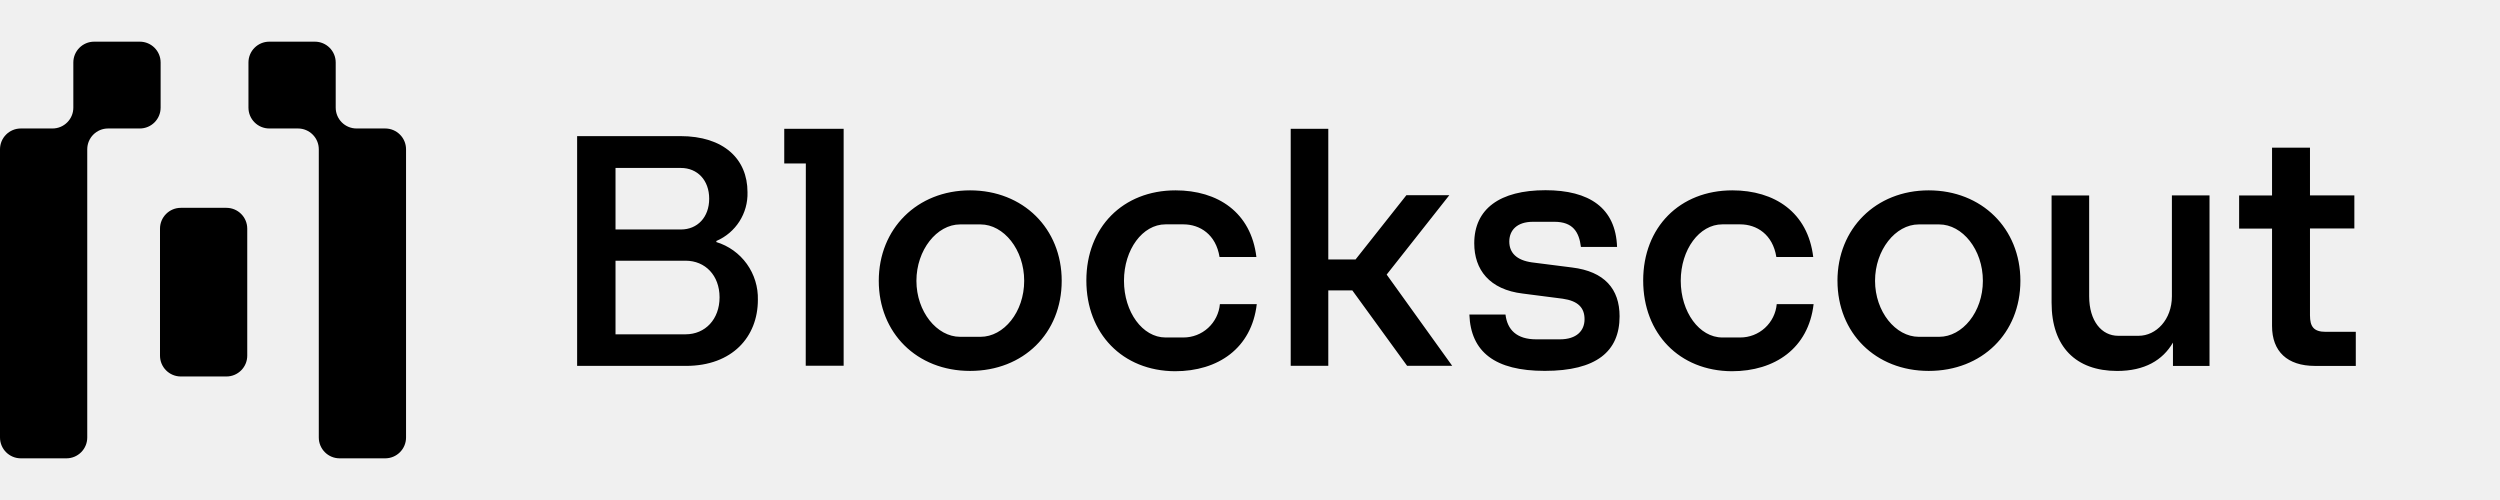
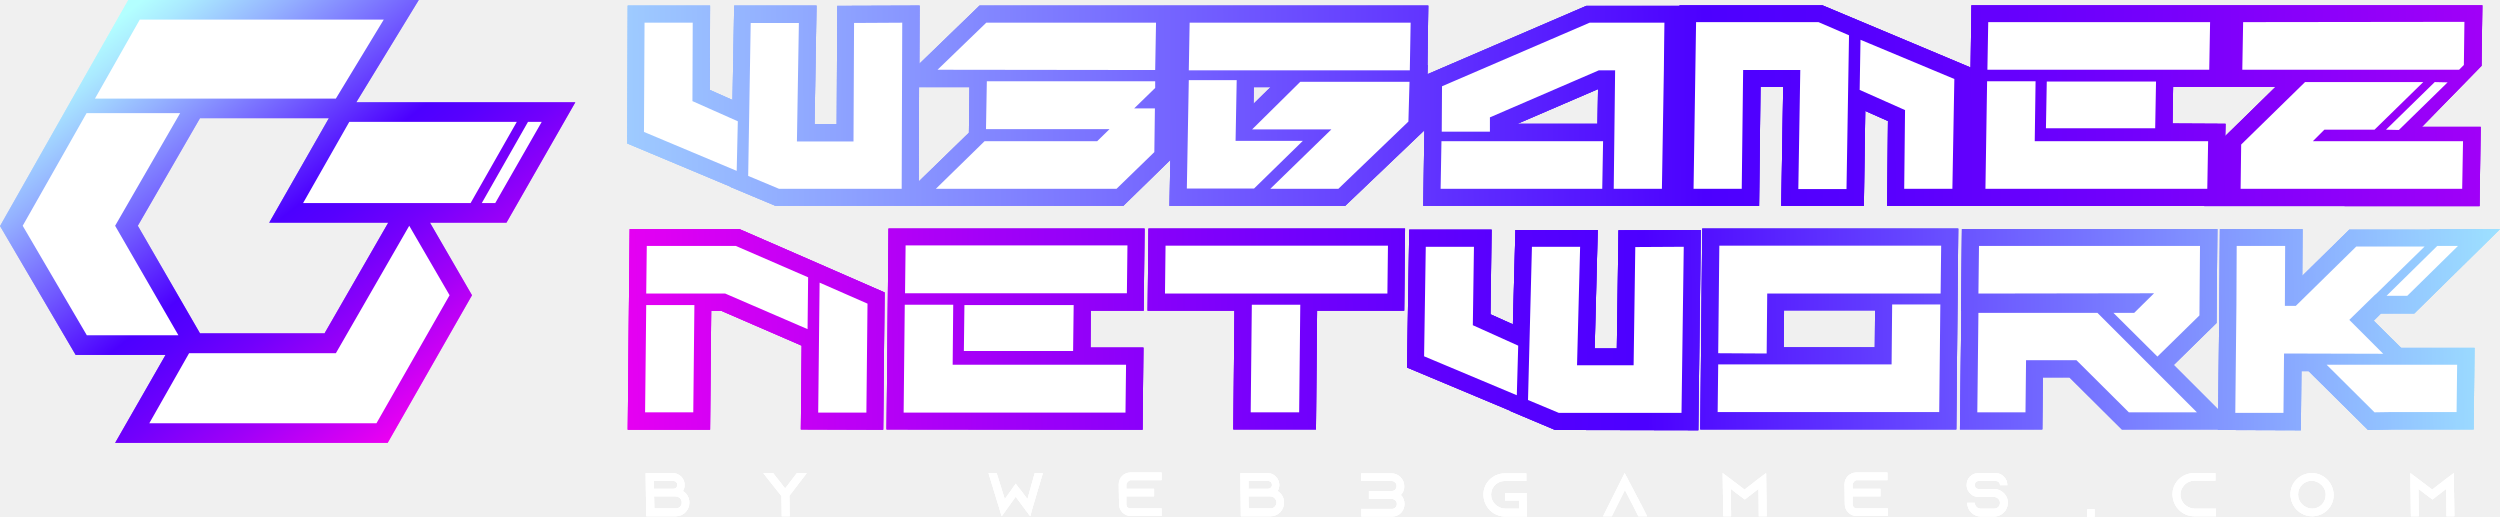
- <svg xmlns="http://www.w3.org/2000/svg" fill="none" viewBox="0 0 120 24">
-   <g fill="currentColor">
-     <path fill-rule="evenodd" d="M7.71 3a1 1 0 0 0-1-1H4.52a1 1 0 0 0-1 1v2.167a1 1 0 0 1-1 1H1a1 1 0 0 0-1 1V21a1 1 0 0 0 1 1h2.188a1 1 0 0 0 1-1V7.167a1 1 0 0 1 1-1H6.71a1 1 0 0 0 1-1zm8.404 0a1 1 0 0 0-1-1h-2.188a1 1 0 0 0-1 1v2.167a1 1 0 0 0 1 1h1.376a1 1 0 0 1 1 1V21a1 1 0 0 0 1 1h2.188a1 1 0 0 0 1-1V7.167a1 1 0 0 0-1-1h-1.376a1 1 0 0 1-1-1zm-4.246 7.976a1 1 0 0 0-1-1H8.68a1 1 0 0 0-1 1v6.095a1 1 0 0 0 1 1h2.188a1 1 0 0 0 1-1z" clip-rule="evenodd" />
-     <path d="M27.702 6.533h4.948c2.095 0 3.23 1.103 3.23 2.69a2.466 2.466 0 0 1-1.495 2.344v.052a2.81 2.81 0 0 1 1.463 1.049 2.83 2.83 0 0 1 .53 1.725c0 1.774-1.228 3.17-3.453 3.17h-5.223zm4.982 4.482c.79 0 1.357-.585 1.357-1.477 0-.89-.567-1.476-1.357-1.476h-3.139v2.953zm.223 5.032c.945 0 1.632-.724 1.632-1.775s-.687-1.758-1.632-1.758h-3.362v3.533zm5.773-8.202h-1.036V6.181h2.851v11.375h-1.82zm3.501 5.635c0-2.5 1.84-4.343 4.383-4.343s4.398 1.827 4.398 4.342c0 2.516-1.838 4.325-4.398 4.325s-4.383-1.826-4.383-4.325zm3.902 2.687h.982c1.117 0 2.096-1.189 2.096-2.688s-.982-2.707-2.096-2.707h-.982c-1.116 0-2.095 1.23-2.095 2.707s.979 2.688 2.095 2.688zm6.062-2.705c0-2.55 1.755-4.325 4.28-4.325 2.027 0 3.625 1.051 3.882 3.2h-1.769c-.172-1.085-.945-1.568-1.735-1.568h-.859c-1.1 0-1.993 1.206-1.993 2.708s.893 2.722 1.993 2.722h.859a1.75 1.75 0 0 0 1.187-.459 1.76 1.76 0 0 0 .565-1.143h1.77c-.246 2.12-1.856 3.222-3.927 3.222-2.518-.015-4.253-1.807-4.253-4.357zm9.809-7.281h1.804v6.274h1.308l2.44-3.084h2.06L66.56 13.18l3.144 4.377H67.54l-2.629-3.619h-1.153v3.619h-1.804zm8.575 8.918h1.735c.086.724.532 1.189 1.472 1.189h1.136c.808 0 1.186-.414 1.186-.965s-.31-.879-1.048-.985l-1.91-.246c-1.614-.19-2.336-1.154-2.336-2.412 0-1.654 1.227-2.55 3.419-2.55 2.098 0 3.37.844 3.436 2.722h-1.735c-.086-.706-.378-1.206-1.272-1.206H73.58c-.773 0-1.134.414-1.134.948s.344.896 1.083 1l1.926.245c1.563.19 2.285 1.034 2.285 2.344 0 1.688-1.117 2.619-3.59 2.619-2.393.002-3.554-.911-3.62-2.703zm8.344-1.637c0-2.55 1.752-4.325 4.28-4.325 2.027 0 3.624 1.051 3.882 3.2h-1.77c-.171-1.085-.944-1.568-1.735-1.568h-.858c-1.102 0-1.996 1.206-1.996 2.708s.894 2.722 1.996 2.722h.858a1.75 1.75 0 0 0 1.188-.459 1.76 1.76 0 0 0 .565-1.143h1.77c-.246 2.12-1.856 3.222-3.927 3.222-2.516-.015-4.253-1.807-4.253-4.357zm9.325.018c0-2.5 1.838-4.343 4.38-4.343 2.543 0 4.401 1.827 4.401 4.342 0 2.516-1.838 4.325-4.4 4.325s-4.38-1.826-4.38-4.325zm3.9 2.687h.982c1.116 0 2.098-1.189 2.098-2.688s-.982-2.707-2.098-2.707h-.982c-1.117 0-2.096 1.23-2.096 2.707s.984 2.688 2.1 2.688zm6.378-1.637V9.381h1.804v4.842c0 1.189.601 1.895 1.391 1.895h.982c.842 0 1.598-.775 1.598-1.895V9.38h1.806v8.184h-1.755v-1.12c-.491.845-1.357 1.362-2.68 1.362-1.978-.003-3.146-1.157-3.146-3.277zm10.582 1.12v-4.677h-1.58V9.381h1.58V7.087h1.821V9.38h2.13v1.585h-2.13v4.17c0 .534.172.793.756.793h1.443v1.636h-1.963c-1.321-.002-2.057-.691-2.057-1.915z" />
+ <svg xmlns="http://www.w3.org/2000/svg" version="1.1" id="图层_1" x="0" y="0" viewBox="0 0 892.5 184.5" style="enable-background:new 0 0 892.5 184.5" xml:space="preserve">
+   <style>
+     .st0{fill:#fff}
+   </style>
+   <path class="st0" d="M246.1 179.4c0 2.7-2.1 4.9-4.8 4.9h-10.6l-.2-15.4h9.7c2.3 0 4.2 1.9 4.2 4.2 0 .8-.2 1.6-.6 2.2 1.5.9 2.3 2.5 2.3 4.1zm-12.7-4.9h7c.8 0 1.4-.6 1.4-1.4 0-.8-.6-1.4-1.4-1.4h-7v2.8zm10 4.9c0-1.2-1-2.2-2.2-2.2h-7.7l.1 4.3h7.7c1.1.1 2.1-.9 2.1-2.1zm44.6-10.5-5.9 7.7-.3.4.1 7.3h-2.8l-.1-7.2-.4-.5-6.1-7.7h3.5l4.3 5.5 4.2-5.5h3.5zm-15.2 15.4zm15.4 0zm80.5-3.3-.9 3.3-2.1-2.8-3.1-4.2-3 4.2-2 2.8-1-3.3-3.7-12.1h2.9l2.9 9.3 2.3-3.2.4-.6 1.2-1.7 1.3 1.7.5.6 2.4 3.2 2.6-9.3h2.9l-3.6 12.1zm33.4-7.9v1.4h9.9v2.7h-9.9v2.9c0 .8.6 1.4 1.4 1.4h11.2v2.7h-11c-2.3 0-4.2-1.9-4.2-4.2l-.1-7.1c0-2.3 1.8-4.1 4-4.2H414.7v2.7h-11.2c-.7.3-1.4.9-1.4 1.7zm56.3 6.3c0 2.7-2.1 4.9-4.8 4.9H443l-.2-15.4h9.7c2.3 0 4.2 1.9 4.2 4.2 0 .8-.2 1.6-.6 2.2 1.5.9 2.3 2.5 2.3 4.1zm-12.7-4.9h7c.8 0 1.4-.6 1.4-1.4 0-.8-.6-1.4-1.4-1.4h-7v2.8zm10 4.9c0-1.2-1-2.2-2.2-2.2h-7.8l.1 4.3h7.7c1.2.1 2.2-.9 2.2-2.1zm44.4-2.7c.8.8 1.3 2 1.3 3.2 0 2.5-1.9 4.5-4.4 4.5h-11v-2.7h10.9c1 0 1.8-.8 1.8-1.8s-.8-1.7-1.7-1.8H488.7v-2.8h8.2c1 0 1.7-.8 1.7-1.8s-.8-1.8-1.8-1.8h-10.9V169h10.8c2.5 0 4.6 2 4.6 4.5.1 1.2-.4 2.3-1.2 3.2zm32.2-.1c0 2.7 2.3 4.9 5 5h5v-2.9h-5V176h7.7l.1 8.4h-7.7c-4.3 0-7.7-3.4-7.8-7.7-.1-4.2 3.3-7.6 7.5-7.7h7.8v2.7h-7.7c-2.7 0-4.9 2.2-4.9 4.9zm55.7 7.7h-3.1l-1.4-2.8-3.4-6.6-3.3 6.6-1.4 2.8h-3.1l1.4-2.8 6.3-12.6 6.6 12.6 1.4 2.8zm42.5-15.4.2 15.4h-2.8l-.1-9.8-2.7 2.1-2.2 1.7-2.3-1.7-2.7-2.1.1 9.8h-2.8l-.2-15.4 2.8 2.1 5 3.8 4.9-3.8 2.8-2.1zm30.9 4.2v1.4h9.9v2.7h-9.9v2.9c0 .8.6 1.4 1.4 1.4H674v2.7h-11.2c-2.3 0-4.2-1.9-4.2-4.2l-.1-7.1c0-2.3 1.8-4.1 4-4.2H673.8v2.7h-11.2c-.6.3-1.2.9-1.2 1.7zm52.6.1c0-.9-.7-1.5-1.4-1.5h-6.2c-.8 0-1.4.6-1.4 1.4v.1c0 .8.6 1.4 1.4 1.4h5.5c1.4 0 2.7.6 3.6 1.6l.2.2c.7.9 1.1 1.9 1.1 3.1 0 2.6-2.1 4.8-4.7 4.9H707.2c-2.7 0-4.9-2.2-4.9-4.9h2.7c0 1.2 1 2.1 2.1 2.1h4.8c1.2 0 2.1-.9 2.1-2.1 0-1.2-1-2.1-2.2-2.1h-5.5c-1.1 0-2.1-.4-2.9-1.2-.2-.2-.4-.4-.5-.6-.5-.7-.8-1.5-.8-2.4v-.1c0-2.3 1.8-4.1 4-4.2h6.3c2.3 0 4.2 1.9 4.2 4.2v.1H714zm31.1 11.3v-2.7h2.7v2.7h-2.7zm33.3-7.9c0 2.7 2.3 4.9 5 5h7.7v2.7h-7.7c-4.3 0-7.7-3.4-7.8-7.7-.1-4.2 3.3-7.6 7.5-7.7h7.8v2.7h-7.7c-2.6.1-4.8 2.3-4.8 5zm54.7 0c.1 4.2-3.3 7.6-7.5 7.7h-.1c-4.3 0-7.7-3.4-7.8-7.7-.1-4.2 3.3-7.6 7.5-7.7h.1c4.3 0 7.7 3.5 7.8 7.7zm-2.8 0c0-2.7-2.3-4.9-5-5-2.7 0-4.9 2.2-4.9 4.9v.1c0 2.7 2.3 4.9 5 5 2.8 0 4.9-2.2 4.9-5 0 .1 0 .1 0 0zm45.7-7.7.2 15.4h-2.8l-.1-9.8-2.7 2.1-2.2 1.7-2.3-1.7-2.7-2.1.1 9.8h-2.8l-.2-15.4 2.8 2.1 5 3.8 4.9-3.8 2.8-2.1z" />
+   <linearGradient id="SVGID_1_" gradientUnits="userSpaceOnUse" x1="987.518" y1="-1108.408" x2="199.569" y2="-1123.275" gradientTransform="matrix(1 0 0 -1 0 -999.038)">
+     <stop offset=".068" style="stop-color:#a8ffff" />
+     <stop offset=".508" style="stop-color:#4c00ff" />
+     <stop offset=".567" style="stop-color:#5600fe" />
+     <stop offset=".667" style="stop-color:#7200fc" />
+     <stop offset=".798" style="stop-color:#a000f8" />
+     <stop offset=".952" style="stop-color:#de00f3" />
+     <stop offset="1" style="stop-color:#f300f1" />
+   </linearGradient>
+   <path d="m555.2 153.5-15.9-6.7v-.1l-37-15.5.8-49.2h29.4l-.4 30.2 8 3.6.9-33.7h29.4l-1.1 42.3h7.9l.6-42.2 29.4-.1-.9 71.5-51.1-.1zm236.6 0v-.2h-34.3l-18.7-18.6h-9.5l-.2 18.6h-29.4l.5-42.3h-.1l.3-29.2h91.2l-.3 33.5-15.3 15 15.9 15.9.4-37.1.2-27.3H822l-.1 16.7L838.7 82h28.7l.2-.2h24.9l-30.6 30.1H850l-2.6 2.6 9.8 9.7h26.2l-.3 29.1H854l-8.6.2-21.2-21h-2.6l-.2 21.1-29.6-.1zm-184.8-.2.7-71.7h91.4l-.7 71.7H607zm62.3-29.3.1-13.2h-32.5l-.1 13.2h32.5zm-229 29.3.4-42.4h-31l.3-29.3h91.6l-.3 29.3h-31.1l-.4 42.4h-29.5zm-123.8 0 .7-71.7h91.4l-.3 29.3h-18.9l-.1 13.2h18.9l-.3 29.3-91.4-.1zm-30.6 0 .3-29.9-28.6-12.4h-3.7l-.4 42.4h-29.4l.4-42.4.3-29.2H264l22.5 9.8 29.3 12.8-.5 49-29.4-.1z" style="fill:url(#SVGID_1_)" />
+   <path class="st0" d="m292.1 147.2.5-46.3 17.1 7.5-.4 38.9h-17.2v-.1zm-61.8 0 .4-38.3h17.2l-.4 38.3h-17.2zm28.6-42.4h-28.2l.2-17h31.8L288.5 99l-.2 18.5-29.4-12.7zm63.7 42.4.4-38.4h17.3l-.2 21.4H402l-.2 17.1h-79.2v-.1zm21.5-21.9.2-16.4h39l-.2 16.4h-39zm-21-20.6.2-17.1h79.2l-.2 17.1h-79.2zm123.4 42.5.4-38.4h17.3l-.4 38.4h-17.3zm-30.6-42.4.2-17.1h79.4l-.2 17.1h-79.4zm197.3 42.4.2-17.1h61.9l.2-21.4h17.2l-.4 38.4h-79.1v.1zm.2-21.1.4-38.4H693l-.2 17.1h-61.9l-.2 21.4-17.3-.1zM760 147.2l-18.7-18.6h-18l-.2 18.6h-17.2l.4-35.5h42.5l35.5 35.5H760zm-5.5-35.5h7.4l7.1-7-62.7.1.2-17h78.9l-.2 24.8-15 14.7-15.7-15.6zm93.4-6.5.3-.2 17.4-17h-24.4l-21.6 21.2h-3.9l.1-21.4h-17.3l-.1 21.2-.4 38.4h17.2l.2-21.2 35.4.1-12.1-12.1 9.2-9zm-.2 42 6.2-.1H877l.2-16.9h-46.6l17.1 17zm29.8-59.4-18.1 17.8H852l18.1-17.8h7.4zm-351.7 28.3.4-28H509l-.6 39.1 33.1 13.9.5-17.7-16.2-7.3zm58-27.9-.6 42.2H563l1.1-42.3h-17.2l-1.4 54.7 11 4.6h43.8l.8-59.3-17.3.1z" />
+   <linearGradient id="SVGID_00000137131354585761110770000007760969998541865141_" gradientUnits="userSpaceOnUse" x1="123.742" y1="-1039.077" x2="1077.705" y2="-1034.121" gradientTransform="matrix(1 0 0 -1 0 -999.038)">
+     <stop offset=".001" style="stop-color:#b3ffff" />
+     <stop offset=".508" style="stop-color:#4c00ff" />
+     <stop offset=".567" style="stop-color:#5600fe" />
+     <stop offset=".667" style="stop-color:#7200fc" />
+     <stop offset=".798" style="stop-color:#a000f8" />
+     <stop offset=".952" style="stop-color:#de00f3" />
+     <stop offset="1" style="stop-color:#f300f1" />
+   </linearGradient>
+   <path style="fill:url(#SVGID_00000137131354585761110770000007760969998541865141_)" d="m673.7 73.5.3-30.3-8.1-3.6-.5 33.9h-29.5l.7-42.5h-8.1l-.5 42.5H508.1l.4-27-28.3 27h-62.7l.3-16.4L401 73.5H276.9l-16-6.7v-.1l-37-15.5.2-49.2h29.4l-.1 30.1 8.1 3.6.6-33.7h29.4l-.7 42.3h7.9l.2-42.2 29.4-.1-.1 20.8L349.7 2h160.2l-.3 21.2h.1l-.1 3.3 56.7-24.4h33.3v-.2h51l52.9 22.2.3-22.2h182.4l-.3 21.6-21.3 21.8h21l-.4 28.3-211.5-.1zM328 64.8l17.9-17.4.2-16.3h-18l-.1 33.7zm466.5-20.6-.1 4.4 18-17.6H775.8l-.2 13.1 18.9.1zm-224.2 0 .2-12.4-28.8 12.4h28.6zm-122.8-7.1 6.1-6h-6l-.1 6z" />
+   <path class="st0" d="m247.2 36.1.1-28h-17.2l-.2 39L263 61l.4-17.7-16.2-7.2zm57.7-27.9-.2 42.3h-20.2l.7-42.3H268l-.9 54.6 11 4.6h43.8l.2-59.3-17.2.1zM352 46.1h44.1l-4.4 4.3h-40.2l-17.4 17h64.5l13.5-13.1.2-15.6h-7.4l7.5-7.3V29h-60.1l-.3 17.1zm.1-38-17.4 16.8 77.7.1.3-16.9h-60.6zm345.6 20.1-33.5-14-.3 17.9 16.2 7.2-.3 28.1H697l.7-39.2zM649.2 7.9h-43.7l-.9 59.5h17.2l.5-42.4h20.4l-.7 42.5h17.2l.9-54.9-10.9-4.7zm59.6 59.5.6-38.4h17.3l-.3 21.4h61.9l-.3 17h-79.2zm21.6-21.6.3-16.7h39l-.3 16.7h-39zm-20.9-20.9.3-17H789l-.3 17h-79.2zm120.3 21.4h17.9l17.4-17h-42.2l-22.8 22.3-.2 15.8H879l.3-17h-53.6l4.1-4.1zm-29-38.4-.3 17h77.4l1.7-1.7.2-15.4-79 .1zm51 38.4 4.6.1 17.4-17-4.6-.1-17.4 17zM447 46.2h28.3l-21.8 21.2h24.3l25-24 .4-14.2h-39l-17.2 17zM424.7 8.1l-.3 17h78.9l.3-17h-78.9zm16.8 20.5h-17.1l-.7 38.7h24l17.4-17h-24l.4-21.7zm73.1 21.8-.3 17H572l.3-17h-57.7zm79.6-42.3h-26.7l-52.7 22.7-.1 16.2h17.2v-5.1l38.9-16.8h5.8l-.5 42.3h17.2l.7-42.3.1-9.5v-.2l.1-7.3zM246.1 179.4c0 2.7-2.1 4.9-4.8 4.9h-10.6l-.2-15.4h9.7c2.3 0 4.2 1.9 4.2 4.2 0 .8-.2 1.6-.6 2.2 1.5.9 2.3 2.5 2.3 4.1zm-12.7-4.9h7c.8 0 1.4-.6 1.4-1.4 0-.8-.6-1.4-1.4-1.4h-7v2.8zm10 4.9c0-1.2-1-2.2-2.2-2.2h-7.7l.1 4.3h7.7c1.1.1 2.1-.9 2.1-2.1zm44.6-10.5-5.9 7.7-.3.4.1 7.3h-2.8l-.1-7.2-.4-.5-6.1-7.7h3.5l4.3 5.5 4.2-5.5h3.5zm-15.2 15.4zm15.4 0zm80.5-3.3-.9 3.3-2.1-2.8-3.1-4.2-3 4.2-2 2.8-1-3.3-3.7-12.1h2.9l2.9 9.3 2.3-3.2.4-.6 1.2-1.7 1.3 1.7.5.6 2.4 3.2 2.6-9.3h2.9l-3.6 12.1zm33.4-7.9v1.4h9.9v2.7h-9.9v2.9c0 .8.6 1.4 1.4 1.4h11.2v2.7h-11c-2.3 0-4.2-1.9-4.2-4.2l-.1-7.1c0-2.3 1.8-4.1 4-4.2H414.7v2.7h-11.2c-.7.3-1.4.9-1.4 1.7zm56.3 6.3c0 2.7-2.1 4.9-4.8 4.9H443l-.2-15.4h9.7c2.3 0 4.2 1.9 4.2 4.2 0 .8-.2 1.6-.6 2.2 1.5.9 2.3 2.5 2.3 4.1zm-12.7-4.9h7c.8 0 1.4-.6 1.4-1.4 0-.8-.6-1.4-1.4-1.4h-7v2.8zm10 4.9c0-1.2-1-2.2-2.2-2.2h-7.8l.1 4.3h7.7c1.2.1 2.2-.9 2.2-2.1zm44.4-2.7c.8.8 1.3 2 1.3 3.2 0 2.5-1.9 4.5-4.4 4.5h-11v-2.7h10.9c1 0 1.8-.8 1.8-1.8s-.8-1.7-1.7-1.8H488.7v-2.8h8.2c1 0 1.7-.8 1.7-1.8s-.8-1.8-1.8-1.8h-10.9V169h10.8c2.5 0 4.6 2 4.6 4.5.1 1.2-.4 2.3-1.2 3.2zm32.2-.1c0 2.7 2.3 4.9 5 5h5v-2.9h-5V176h7.7l.1 8.4h-7.7c-4.3 0-7.7-3.4-7.8-7.7-.1-4.2 3.3-7.6 7.5-7.7h7.8v2.7h-7.7c-2.7 0-4.9 2.2-4.9 4.9zm55.7 7.7h-3.1l-1.4-2.8-3.4-6.6-3.3 6.6-1.4 2.8h-3.1l1.4-2.8 6.3-12.6 6.6 12.6 1.4 2.8zm42.5-15.4.2 15.4h-2.8l-.1-9.8-2.7 2.1-2.2 1.7-2.3-1.7-2.7-2.1.1 9.8h-2.8l-.2-15.4 2.8 2.1 5 3.8 4.9-3.8 2.8-2.1zm30.9 4.2v1.4h9.9v2.7h-9.9v2.9c0 .8.6 1.4 1.4 1.4H674v2.7h-11.2c-2.3 0-4.2-1.9-4.2-4.2l-.1-7.1c0-2.3 1.8-4.1 4-4.2H673.8v2.7h-11.2c-.6.3-1.2.9-1.2 1.7zm52.6.1c0-.9-.7-1.5-1.4-1.5h-6.2c-.8 0-1.4.6-1.4 1.4v.1c0 .8.6 1.4 1.4 1.4h5.5c1.4 0 2.7.6 3.6 1.6l.2.2c.7.9 1.1 1.9 1.1 3.1 0 2.6-2.1 4.8-4.7 4.9H707.2c-2.7 0-4.9-2.2-4.9-4.9h2.7c0 1.2 1 2.1 2.1 2.1h4.8c1.2 0 2.1-.9 2.1-2.1 0-1.2-1-2.1-2.2-2.1h-5.5c-1.1 0-2.1-.4-2.9-1.2-.2-.2-.4-.4-.5-.6-.5-.7-.8-1.5-.8-2.4v-.1c0-2.3 1.8-4.1 4-4.2h6.3c2.3 0 4.2 1.9 4.2 4.2v.1H714zm31.1 11.3v-2.7h2.7v2.7h-2.7zm33.3-7.9c0 2.7 2.3 4.9 5 5h7.7v2.7h-7.7c-4.3 0-7.7-3.4-7.8-7.7-.1-4.2 3.3-7.6 7.5-7.7h7.8v2.7h-7.7c-2.6.1-4.8 2.3-4.8 5zm54.7 0c.1 4.2-3.3 7.6-7.5 7.7h-.1c-4.3 0-7.7-3.4-7.8-7.7-.1-4.2 3.3-7.6 7.5-7.7h.1c4.3 0 7.7 3.5 7.8 7.7zm-2.8 0c0-2.7-2.3-4.9-5-5-2.7 0-4.9 2.2-4.9 4.9v.1c0 2.7 2.3 4.9 5 5 2.8 0 4.9-2.2 4.9-5 0 .1 0 .1 0 0zm45.7-7.7.2 15.4h-2.8l-.1-9.8-2.7 2.1-2.2 1.7-2.3-1.7-2.7-2.1.1 9.8h-2.8l-.2-15.4 2.8 2.1 5 3.8 4.9-3.8 2.8-2.1z" />
+   <linearGradient id="SVGID_00000092416874705652472040000009471014004750989185_" gradientUnits="userSpaceOnUse" x1="987.518" y1="-1108.408" x2="199.569" y2="-1123.275" gradientTransform="matrix(1 0 0 -1 0 -999.038)">
+     <stop offset=".068" style="stop-color:#a8ffff" />
+     <stop offset=".508" style="stop-color:#4c00ff" />
+     <stop offset=".567" style="stop-color:#5600fe" />
+     <stop offset=".667" style="stop-color:#7200fc" />
+     <stop offset=".798" style="stop-color:#a000f8" />
+     <stop offset=".952" style="stop-color:#de00f3" />
+     <stop offset="1" style="stop-color:#f300f1" />
+   </linearGradient>
+   <path style="fill:url(#SVGID_00000092416874705652472040000009471014004750989185_)" d="m555.2 153.5-15.9-6.7v-.1l-37-15.5.8-49.2h29.4l-.4 30.2 8 3.6.9-33.7h29.4l-1.1 42.3h7.9l.6-42.2 29.4-.1-.9 71.5-51.1-.1zm236.6 0v-.2h-34.3l-18.7-18.6h-9.5l-.2 18.6h-29.4l.5-42.3h-.1l.3-29.2h91.2l-.3 33.5-15.3 15 15.9 15.9.4-37.1.2-27.3H822l-.1 16.7L838.7 82h28.7l.2-.2h24.9l-30.6 30.1H850l-2.6 2.6 9.8 9.7h26.2l-.3 29.1H854l-8.6.2-21.2-21h-2.6l-.2 21.1-29.6-.1zm-184.8-.2.7-71.7h91.4l-.7 71.7H607zm62.3-29.3.1-13.2h-32.5l-.1 13.2h32.5zm-229 29.3.4-42.4h-31l.3-29.3h91.6l-.3 29.3h-31.1l-.4 42.4h-29.5zm-123.8 0 .7-71.7h91.4l-.3 29.3h-18.9l-.1 13.2h18.9l-.3 29.3-91.4-.1zm-30.6 0 .3-29.9-28.6-12.4h-3.7l-.4 42.4h-29.4l.4-42.4.3-29.2H264l22.5 9.8 29.3 12.8-.5 49-29.4-.1z" />
+   <path class="st0" d="m292.1 147.2.5-46.3 17.1 7.5-.4 38.9h-17.2v-.1zm-61.8 0 .4-38.3h17.2l-.4 38.3h-17.2zm28.6-42.4h-28.2l.2-17h31.8L288.5 99l-.2 18.5-29.4-12.7zm63.7 42.4.4-38.4h17.3l-.2 21.4H402l-.2 17.1h-79.2v-.1zm21.5-21.9.2-16.4h39l-.2 16.4h-39zm-21-20.6.2-17.1h79.2l-.2 17.1h-79.2zm123.4 42.5.4-38.4h17.3l-.4 38.4h-17.3zm-30.6-42.4.2-17.1h79.4l-.2 17.1h-79.4zm197.3 42.4.2-17.1h61.9l.2-21.4h17.2l-.4 38.4h-79.1v.1zm.2-21.1.4-38.4H693l-.2 17.1h-61.9l-.2 21.4-17.3-.1zM760 147.2l-18.7-18.6h-18l-.2 18.6h-17.2l.4-35.5h42.5l35.5 35.5H760zm-5.5-35.5h7.4l7.1-7-62.7.1.2-17h78.9l-.2 24.8-15 14.7-15.7-15.6zm93.4-6.5.3-.2 17.4-17h-24.4l-21.6 21.2h-3.9l.1-21.4h-17.3l-.1 21.2-.4 38.4h17.2l.2-21.2 35.4.1-12.1-12.1 9.2-9zm-.2 42 6.2-.1H877l.2-16.9h-46.6l17.1 17zm29.8-59.4-18.1 17.8H852l18.1-17.8h7.4zm-351.7 28.3.4-28H509l-.6 39.1 33.1 13.9.5-17.7-16.2-7.3zm58-27.9-.6 42.2H563l1.1-42.3h-17.2l-1.4 54.7 11 4.6h43.8l.8-59.3-17.3.1z" />
+   <linearGradient id="SVGID_00000034808859969456134860000015780109223286968483_" gradientUnits="userSpaceOnUse" x1="123.742" y1="-1039.077" x2="1077.705" y2="-1034.121" gradientTransform="matrix(1 0 0 -1 0 -999.038)">
+     <stop offset=".001" style="stop-color:#b3ffff" />
+     <stop offset=".508" style="stop-color:#4c00ff" />
+     <stop offset=".567" style="stop-color:#5600fe" />
+     <stop offset=".667" style="stop-color:#7200fc" />
+     <stop offset=".798" style="stop-color:#a000f8" />
+     <stop offset=".952" style="stop-color:#de00f3" />
+     <stop offset="1" style="stop-color:#f300f1" />
+   </linearGradient>
+   <path style="fill:url(#SVGID_00000034808859969456134860000015780109223286968483_)" d="m673.7 73.5.3-30.3-8.1-3.6-.5 33.9h-29.5l.7-42.5h-8.1l-.5 42.5H508.1l.4-27-28.3 27h-62.7l.3-16.4L401 73.5H276.9l-16-6.7v-.1l-37-15.5.2-49.2h29.4l-.1 30.1 8.1 3.6.6-33.7h29.4l-.7 42.3h7.9l.2-42.2 29.4-.1-.1 20.8L349.7 2h160.2l-.3 21.2h.1l-.1 3.3 56.7-24.4h33.3v-.2h51l52.9 22.2.3-22.2h182.4l-.3 21.6-21.3 21.8h21l-.4 28.3-211.5-.1zM328 64.8l17.9-17.4.2-16.3h-18l-.1 33.7zm466.5-20.6-.1 4.4 18-17.6H775.8l-.2 13.1 18.9.1zm-224.2 0 .2-12.4-28.8 12.4h28.6zm-122.8-7.1 6.1-6h-6l-.1 6z" />
+   <path class="st0" d="m247.2 36.1.1-28h-17.2l-.2 39L263 61l.4-17.7-16.2-7.2zm57.7-27.9-.2 42.3h-20.2l.7-42.3H268l-.9 54.6 11 4.6h43.8l.2-59.3-17.2.1zM352 46.1h44.1l-4.4 4.3h-40.2l-17.4 17h64.5l13.5-13.1.2-15.6h-7.4l7.5-7.3V29h-60.1l-.3 17.1zm.1-38-17.4 16.8 77.7.1.3-16.9h-60.6zm345.6 20.1-33.5-14-.3 17.9 16.2 7.2-.3 28.1H697l.7-39.2zM649.2 7.9h-43.7l-.9 59.5h17.2l.5-42.4h20.4l-.7 42.5h17.2l.9-54.9-10.9-4.7zm59.6 59.5.6-38.4h17.3l-.3 21.4h61.9l-.3 17h-79.2zm21.6-21.6.3-16.7h39l-.3 16.7h-39zm-20.9-20.9.3-17H789l-.3 17h-79.2zm120.3 21.4h17.9l17.4-17h-42.2l-22.8 22.3-.2 15.8H879l.3-17h-53.6l4.1-4.1zm-29-38.4-.3 17h77.4l1.7-1.7.2-15.4-79 .1zm51 38.4 4.6.1 17.4-17-4.6-.1-17.4 17zM447 46.2h28.3l-21.8 21.2h24.3l25-24 .4-14.2h-39l-17.2 17zM424.7 8.1l-.3 17h78.9l.3-17h-78.9zm16.8 20.5h-17.1l-.7 38.7h24l17.4-17h-24l.4-21.7zm73.1 21.8-.3 17H572l.3-17h-57.7zm79.6-42.3h-26.7l-52.7 22.7-.1 16.2h17.2v-5.1l38.9-16.8h5.8l-.5 42.3h17.2l.7-42.3.1-9.5v-.2l.1-7.3z" />
+   <linearGradient id="SVGID_00000129913546231556497270000010528908057495260586_" gradientUnits="userSpaceOnUse" x1="48.135" y1="-304.833" x2="160.283" y2="-447.069" gradientTransform="matrix(1 0 0 -1 0 -302.8)">
+     <stop offset=".001" style="stop-color:#b3ffff" />
+     <stop offset=".059" style="stop-color:#aae9ff" />
+     <stop offset=".179" style="stop-color:#94b1ff" />
+     <stop offset=".349" style="stop-color:#7059ff" />
+     <stop offset=".508" style="stop-color:#4c00ff" />
+     <stop offset=".567" style="stop-color:#5600fe" />
+     <stop offset=".667" style="stop-color:#7200fc" />
+     <stop offset=".798" style="stop-color:#a000f8" />
+     <stop offset=".952" style="stop-color:#de00f3" />
+     <stop offset="1" style="stop-color:#f300f1" />
+   </linearGradient>
+   <path style="fill:url(#SVGID_00000129913546231556497270000010528908057495260586_)" d="M59.1 126.7H27l-27-46 26.8-47.3L45.8 0h103.7l-22.3 36.5h78.2l-24.6 43h-27.3l15 25.9-30.1 52.7H41.1l18-31.4zm56.7-7.6 22.8-39.6H96.1l21.3-37.3h-46L49.2 80.6 71.4 119h44.4v.1z" />
+   <path class="st0" d="m146.1 80.6-26.2 45.5H67.5l-14.2 25h81.1l26.1-45.7zM188.5 43.5h4.9l-16.6 29H172zM184.5 43.5h-59.8l-16.5 29H168zM49.9 7l-16 28.2h86L137 7zM64.3 40.4H30.9L8.1 80.6 31 119.7h32.7L41.1 80.6z" />
+   <g style="opacity:.6">
+     <path class="st0" d="M246.1 179.4c0 2.7-2.1 4.9-4.8 4.9h-10.6l-.2-15.4h9.7c2.3 0 4.2 1.9 4.2 4.2 0 .8-.2 1.6-.6 2.2 1.5.9 2.3 2.5 2.3 4.1zm-12.7-4.9h7c.8 0 1.4-.6 1.4-1.4 0-.8-.6-1.4-1.4-1.4h-7v2.8zm10 4.9c0-1.2-1-2.2-2.2-2.2h-7.7l.1 4.3h7.7c1.1.1 2.1-.9 2.1-2.1zm44.6-10.5-5.9 7.7-.3.4.1 7.3h-2.8l-.1-7.2-.4-.5-6.1-7.7h3.5l4.3 5.5 4.2-5.5h3.5zm-15.2 15.4zm15.4 0zm80.5-3.3-.9 3.3-2.1-2.8-3.1-4.2-3 4.2-2 2.8-1-3.3-3.7-12.1h2.9l2.9 9.3 2.3-3.2.4-.6 1.2-1.7 1.3 1.7.5.6 2.4 3.2 2.6-9.3h2.9l-3.6 12.1zm33.4-7.9v1.4h9.9v2.7h-9.9v2.9c0 .8.6 1.4 1.4 1.4h11.2v2.7h-11c-2.3 0-4.2-1.9-4.2-4.2l-.1-7.1c0-2.3 1.8-4.1 4-4.2H414.7v2.7h-11.2c-.7.3-1.4.9-1.4 1.7zm56.3 6.3c0 2.7-2.1 4.9-4.8 4.9H443l-.2-15.4h9.7c2.3 0 4.2 1.9 4.2 4.2 0 .8-.2 1.6-.6 2.2 1.5.9 2.3 2.5 2.3 4.1zm-12.7-4.9h7c.8 0 1.4-.6 1.4-1.4 0-.8-.6-1.4-1.4-1.4h-7v2.8zm10 4.9c0-1.2-1-2.2-2.2-2.2h-7.8l.1 4.3h7.7c1.2.1 2.2-.9 2.2-2.1zm44.4-2.7c.8.8 1.3 2 1.3 3.2 0 2.5-1.9 4.5-4.4 4.5h-11v-2.7h10.9c1 0 1.8-.8 1.8-1.8s-.8-1.7-1.7-1.8H488.7v-2.8h8.2c1 0 1.7-.8 1.7-1.8s-.8-1.8-1.8-1.8h-10.9V169h10.8c2.5 0 4.6 2 4.6 4.5.1 1.2-.4 2.3-1.2 3.2zm32.2-.1c0 2.7 2.3 4.9 5 5h5v-2.9h-5V176h7.7l.1 8.4h-7.7c-4.3 0-7.7-3.4-7.8-7.7-.1-4.2 3.3-7.6 7.5-7.7h7.8v2.7h-7.7c-2.7 0-4.9 2.2-4.9 4.9zm55.7 7.7h-3.1l-1.4-2.8-3.4-6.6-3.3 6.6-1.4 2.8h-3.1l1.4-2.8 6.3-12.6 6.6 12.6 1.4 2.8zm42.5-15.4.2 15.4h-2.8l-.1-9.8-2.7 2.1-2.2 1.7-2.3-1.7-2.7-2.1.1 9.8h-2.8l-.2-15.4 2.8 2.1 5 3.8 4.9-3.8 2.8-2.1zm30.9 4.2v1.4h9.9v2.7h-9.9v2.9c0 .8.6 1.4 1.4 1.4H674v2.7h-11.2c-2.3 0-4.2-1.9-4.2-4.2l-.1-7.1c0-2.3 1.8-4.1 4-4.2H673.8v2.7h-11.2c-.6.3-1.2.9-1.2 1.7zm52.6.1c0-.9-.7-1.5-1.4-1.5h-6.2c-.8 0-1.4.6-1.4 1.4v.1c0 .8.6 1.4 1.4 1.4h5.5c1.4 0 2.7.6 3.6 1.6l.2.2c.7.9 1.1 1.9 1.1 3.1 0 2.6-2.1 4.8-4.7 4.9H707.2c-2.7 0-4.9-2.2-4.9-4.9h2.7c0 1.2 1 2.1 2.1 2.1h4.8c1.2 0 2.1-.9 2.1-2.1 0-1.2-1-2.1-2.2-2.1h-5.5c-1.1 0-2.1-.4-2.9-1.2-.2-.2-.4-.4-.5-.6-.5-.7-.8-1.5-.8-2.4v-.1c0-2.3 1.8-4.1 4-4.2h6.3c2.3 0 4.2 1.9 4.2 4.2v.1H714zm31.1 11.3v-2.7h2.7v2.7h-2.7zm33.3-7.9c0 2.7 2.3 4.9 5 5h7.7v2.7h-7.7c-4.3 0-7.7-3.4-7.8-7.7-.1-4.2 3.3-7.6 7.5-7.7h7.8v2.7h-7.7c-2.6.1-4.8 2.3-4.8 5zm54.7 0c.1 4.2-3.3 7.6-7.5 7.7h-.1c-4.3 0-7.7-3.4-7.8-7.7-.1-4.2 3.3-7.6 7.5-7.7h.1c4.3 0 7.7 3.5 7.8 7.7zm-2.8 0c0-2.7-2.3-4.9-5-5-2.7 0-4.9 2.2-4.9 4.9v.1c0 2.7 2.3 4.9 5 5 2.8 0 4.9-2.2 4.9-5 0 .1 0 .1 0 0zm45.7-7.7.2 15.4h-2.8l-.1-9.8-2.7 2.1-2.2 1.7-2.3-1.7-2.7-2.1.1 9.8h-2.8l-.2-15.4 2.8 2.1 5 3.8 4.9-3.8 2.8-2.1z" />
+     <linearGradient id="SVGID_00000008860946905441084190000010530354886101856649_" gradientUnits="userSpaceOnUse" x1="987.518" y1="-1108.408" x2="199.569" y2="-1123.275" gradientTransform="matrix(1 0 0 -1 0 -999.038)">
+       <stop offset=".068" style="stop-color:#a8ffff" />
+       <stop offset=".508" style="stop-color:#4c00ff" />
+       <stop offset=".567" style="stop-color:#5600fe" />
+       <stop offset=".667" style="stop-color:#7200fc" />
+       <stop offset=".798" style="stop-color:#a000f8" />
+       <stop offset=".952" style="stop-color:#de00f3" />
+       <stop offset="1" style="stop-color:#f300f1" />
+     </linearGradient>
+     <path style="fill:url(#SVGID_00000008860946905441084190000010530354886101856649_)" d="m555.2 153.5-15.9-6.7v-.1l-37-15.5.8-49.2h29.4l-.4 30.2 8 3.6.9-33.7h29.4l-1.1 42.3h7.9l.6-42.2 29.4-.1-.9 71.5-51.1-.1zm236.6 0v-.2h-34.3l-18.7-18.6h-9.5l-.2 18.6h-29.4l.5-42.3h-.1l.3-29.2h91.2l-.3 33.5-15.3 15 15.9 15.9.4-37.1.2-27.3H822l-.1 16.7L838.7 82h28.7l.2-.2h24.9l-30.6 30.1H850l-2.6 2.6 9.8 9.7h26.2l-.3 29.1H854l-8.6.2-21.2-21h-2.6l-.2 21.1-29.6-.1zm-184.8-.2.7-71.7h91.4l-.7 71.7H607zm62.3-29.3.1-13.2h-32.5l-.1 13.2h32.5zm-229 29.3.4-42.4h-31l.3-29.3h91.6l-.3 29.3h-31.1l-.4 42.4h-29.5zm-123.8 0 .7-71.7h91.4l-.3 29.3h-18.9l-.1 13.2h18.9l-.3 29.3-91.4-.1zm-30.6 0 .3-29.9-28.6-12.4h-3.7l-.4 42.4h-29.4l.4-42.4.3-29.2H264l22.5 9.8 29.3 12.8-.5 49-29.4-.1z" />
+     <path class="st0" d="m292.1 147.2.5-46.3 17.1 7.5-.4 38.9h-17.2v-.1zm-61.8 0 .4-38.3h17.2l-.4 38.3h-17.2zm28.6-42.4h-28.2l.2-17h31.8L288.5 99l-.2 18.5-29.4-12.7zm63.7 42.4.4-38.4h17.3l-.2 21.4H402l-.2 17.1h-79.2v-.1zm21.5-21.9.2-16.4h39l-.2 16.4h-39zm-21-20.6.2-17.1h79.2l-.2 17.1h-79.2zm123.4 42.5.4-38.4h17.3l-.4 38.4h-17.3zm-30.6-42.4.2-17.1h79.4l-.2 17.1h-79.4zm197.3 42.4.2-17.1h61.9l.2-21.4h17.2l-.4 38.4h-79.1v.1zm.2-21.1.4-38.4H693l-.2 17.1h-61.9l-.2 21.4-17.3-.1zM760 147.2l-18.7-18.6h-18l-.2 18.6h-17.2l.4-35.5h42.5l35.5 35.5H760zm-5.5-35.5h7.4l7.1-7-62.7.1.2-17h78.9l-.2 24.8-15 14.7-15.7-15.6zm93.4-6.5.3-.2 17.4-17h-24.4l-21.6 21.2h-3.9l.1-21.4h-17.3l-.1 21.2-.4 38.4h17.2l.2-21.2 35.4.1-12.1-12.1 9.2-9zm-.2 42 6.2-.1H877l.2-16.9h-46.6l17.1 17zm29.8-59.4-18.1 17.8H852l18.1-17.8h7.4zm-351.7 28.3.4-28H509l-.6 39.1 33.1 13.9.5-17.7-16.2-7.3zm58-27.9-.6 42.2H563l1.1-42.3h-17.2l-1.4 54.7 11 4.6h43.8l.8-59.3-17.3.1z" />
+     <linearGradient id="SVGID_00000079461516857635610280000010090319878468345479_" gradientUnits="userSpaceOnUse" x1="123.742" y1="-1039.077" x2="1077.705" y2="-1034.121" gradientTransform="matrix(1 0 0 -1 0 -999.038)">
+       <stop offset=".001" style="stop-color:#b3ffff" />
+       <stop offset=".508" style="stop-color:#4c00ff" />
+       <stop offset=".567" style="stop-color:#5600fe" />
+       <stop offset=".667" style="stop-color:#7200fc" />
+       <stop offset=".798" style="stop-color:#a000f8" />
+       <stop offset=".952" style="stop-color:#de00f3" />
+       <stop offset="1" style="stop-color:#f300f1" />
+     </linearGradient>
+     <path style="fill:url(#SVGID_00000079461516857635610280000010090319878468345479_)" d="m673.7 73.5.3-30.3-8.1-3.6-.5 33.9h-29.5l.7-42.5h-8.1l-.5 42.5H508.1l.4-27-28.3 27h-62.7l.3-16.4L401 73.5H276.9l-16-6.7v-.1l-37-15.5.2-49.2h29.4l-.1 30.1 8.1 3.6.6-33.7h29.4l-.7 42.3h7.9l.2-42.2 29.4-.1-.1 20.8L349.7 2h160.2l-.3 21.2h.1l-.1 3.3 56.7-24.4h33.3v-.2h51l52.9 22.2.3-22.2h182.4l-.3 21.6-21.3 21.8h21l-.4 28.3-211.5-.1zM328 64.8l17.9-17.4.2-16.3h-18l-.1 33.7zm466.5-20.6-.1 4.4 18-17.6H775.8l-.2 13.1 18.9.1zm-224.2 0 .2-12.4-28.8 12.4h28.6zm-122.8-7.1 6.1-6h-6l-.1 6z" />
+     <path class="st0" d="m247.2 36.1.1-28h-17.2l-.2 39L263 61l.4-17.7-16.2-7.2zm57.7-27.9-.2 42.3h-20.2l.7-42.3H268l-.9 54.6 11 4.6h43.8l.2-59.3-17.2.1zM352 46.1h44.1l-4.4 4.3h-40.2l-17.4 17h64.5l13.5-13.1.2-15.6h-7.4l7.5-7.3V29h-60.1l-.3 17.1zm.1-38-17.4 16.8 77.7.1.3-16.9h-60.6zm345.6 20.1-33.5-14-.3 17.9 16.2 7.2-.3 28.1H697l.7-39.2zM649.2 7.9h-43.7l-.9 59.5h17.2l.5-42.4h20.4l-.7 42.5h17.2l.9-54.9-10.9-4.7zm59.6 59.5.6-38.4h17.3l-.3 21.4h61.9l-.3 17h-79.2zm21.6-21.6.3-16.7h39l-.3 16.7h-39zm-20.9-20.9.3-17H789l-.3 17h-79.2zm120.3 21.4h17.9l17.4-17h-42.2l-22.8 22.3-.2 15.8H879l.3-17h-53.6l4.1-4.1zm-29-38.4-.3 17h77.4l1.7-1.7.2-15.4-79 .1zm51 38.4 4.6.1 17.4-17-4.6-.1-17.4 17zM447 46.2h28.3l-21.8 21.2h24.3l25-24 .4-14.2h-39l-17.2 17zM424.7 8.1l-.3 17h78.9l.3-17h-78.9zm16.8 20.5h-17.1l-.7 38.7h24l17.4-17h-24l.4-21.7zm73.1 21.8-.3 17H572l.3-17h-57.7zm79.6-42.3h-26.7l-52.7 22.7-.1 16.2h17.2v-5.1l38.9-16.8h5.8l-.5 42.3h17.2l.7-42.3.1-9.5v-.2l.1-7.3zM246.1 179.4c0 2.7-2.1 4.9-4.8 4.9h-10.6l-.2-15.4h9.7c2.3 0 4.2 1.9 4.2 4.2 0 .8-.2 1.6-.6 2.2 1.5.9 2.3 2.5 2.3 4.1zm-12.7-4.9h7c.8 0 1.4-.6 1.4-1.4 0-.8-.6-1.4-1.4-1.4h-7v2.8zm10 4.9c0-1.2-1-2.2-2.2-2.2h-7.7l.1 4.3h7.7c1.1.1 2.1-.9 2.1-2.1zm44.6-10.5-5.9 7.7-.3.4.1 7.3h-2.8l-.1-7.2-.4-.5-6.1-7.7h3.5l4.3 5.5 4.2-5.5h3.5zm-15.2 15.4zm15.4 0zm80.5-3.3-.9 3.3-2.1-2.8-3.1-4.2-3 4.2-2 2.8-1-3.3-3.7-12.1h2.9l2.9 9.3 2.3-3.2.4-.6 1.2-1.7 1.3 1.7.5.6 2.4 3.2 2.6-9.3h2.9l-3.6 12.1zm33.4-7.9v1.4h9.9v2.7h-9.9v2.9c0 .8.6 1.4 1.4 1.4h11.2v2.7h-11c-2.3 0-4.2-1.9-4.2-4.2l-.1-7.1c0-2.3 1.8-4.1 4-4.2H414.7v2.7h-11.2c-.7.3-1.4.9-1.4 1.7zm56.3 6.3c0 2.7-2.1 4.9-4.8 4.9H443l-.2-15.4h9.7c2.3 0 4.2 1.9 4.2 4.2 0 .8-.2 1.6-.6 2.2 1.5.9 2.3 2.5 2.3 4.1zm-12.7-4.9h7c.8 0 1.4-.6 1.4-1.4 0-.8-.6-1.4-1.4-1.4h-7v2.8zm10 4.9c0-1.2-1-2.2-2.2-2.2h-7.8l.1 4.3h7.7c1.2.1 2.2-.9 2.2-2.1zm44.4-2.7c.8.8 1.3 2 1.3 3.2 0 2.5-1.9 4.5-4.4 4.5h-11v-2.7h10.9c1 0 1.8-.8 1.8-1.8s-.8-1.7-1.7-1.8H488.7v-2.8h8.2c1 0 1.7-.8 1.7-1.8s-.8-1.8-1.8-1.8h-10.9V169h10.8c2.5 0 4.6 2 4.6 4.5.1 1.2-.4 2.3-1.2 3.2zm32.2-.1c0 2.7 2.3 4.9 5 5h5v-2.9h-5V176h7.7l.1 8.4h-7.7c-4.3 0-7.7-3.4-7.8-7.7-.1-4.2 3.3-7.6 7.5-7.7h7.8v2.7h-7.7c-2.7 0-4.9 2.2-4.9 4.9zm55.7 7.7h-3.1l-1.4-2.8-3.4-6.6-3.3 6.6-1.4 2.8h-3.1l1.4-2.8 6.3-12.6 6.6 12.6 1.4 2.8zm42.5-15.4.2 15.4h-2.8l-.1-9.8-2.7 2.1-2.2 1.7-2.3-1.7-2.7-2.1.1 9.8h-2.8l-.2-15.4 2.8 2.1 5 3.8 4.9-3.8 2.8-2.1zm30.9 4.2v1.4h9.9v2.7h-9.9v2.9c0 .8.6 1.4 1.4 1.4H674v2.7h-11.2c-2.3 0-4.2-1.9-4.2-4.2l-.1-7.1c0-2.3 1.8-4.1 4-4.2H673.8v2.7h-11.2c-.6.3-1.2.9-1.2 1.7zm52.6.1c0-.9-.7-1.5-1.4-1.5h-6.2c-.8 0-1.4.6-1.4 1.4v.1c0 .8.6 1.4 1.4 1.4h5.5c1.4 0 2.7.6 3.6 1.6l.2.2c.7.9 1.1 1.9 1.1 3.1 0 2.6-2.1 4.8-4.7 4.9H707.2c-2.7 0-4.9-2.2-4.9-4.9h2.7c0 1.2 1 2.1 2.1 2.1h4.8c1.2 0 2.1-.9 2.1-2.1 0-1.2-1-2.1-2.2-2.1h-5.5c-1.1 0-2.1-.4-2.9-1.2-.2-.2-.4-.4-.5-.6-.5-.7-.8-1.5-.8-2.4v-.1c0-2.3 1.8-4.1 4-4.2h6.3c2.3 0 4.2 1.9 4.2 4.2v.1H714zm31.1 11.3v-2.7h2.7v2.7h-2.7zm33.3-7.9c0 2.7 2.3 4.9 5 5h7.7v2.7h-7.7c-4.3 0-7.7-3.4-7.8-7.7-.1-4.2 3.3-7.6 7.5-7.7h7.8v2.7h-7.7c-2.6.1-4.8 2.3-4.8 5zm54.7 0c.1 4.2-3.3 7.6-7.5 7.7h-.1c-4.3 0-7.7-3.4-7.8-7.7-.1-4.2 3.3-7.6 7.5-7.7h.1c4.3 0 7.7 3.5 7.8 7.7zm-2.8 0c0-2.7-2.3-4.9-5-5-2.7 0-4.9 2.2-4.9 4.9v.1c0 2.7 2.3 4.9 5 5 2.8 0 4.9-2.2 4.9-5 0 .1 0 .1 0 0zm45.7-7.7.2 15.4h-2.8l-.1-9.8-2.7 2.1-2.2 1.7-2.3-1.7-2.7-2.1.1 9.8h-2.8l-.2-15.4 2.8 2.1 5 3.8 4.9-3.8 2.8-2.1z" />
+     <linearGradient id="SVGID_00000078760256178684759860000011837125136860394899_" gradientUnits="userSpaceOnUse" x1="987.518" y1="-1108.408" x2="199.569" y2="-1123.275" gradientTransform="matrix(1 0 0 -1 0 -999.038)">
+       <stop offset=".068" style="stop-color:#a8ffff" />
+       <stop offset=".508" style="stop-color:#4c00ff" />
+       <stop offset=".567" style="stop-color:#5600fe" />
+       <stop offset=".667" style="stop-color:#7200fc" />
+       <stop offset=".798" style="stop-color:#a000f8" />
+       <stop offset=".952" style="stop-color:#de00f3" />
+       <stop offset="1" style="stop-color:#f300f1" />
+     </linearGradient>
+     <path style="fill:url(#SVGID_00000078760256178684759860000011837125136860394899_)" d="m555.2 153.5-15.9-6.7v-.1l-37-15.5.8-49.2h29.4l-.4 30.2 8 3.6.9-33.7h29.4l-1.1 42.3h7.9l.6-42.2 29.4-.1-.9 71.5-51.1-.1zm236.6 0v-.2h-34.3l-18.7-18.6h-9.5l-.2 18.6h-29.4l.5-42.3h-.1l.3-29.2h91.2l-.3 33.5-15.3 15 15.9 15.9.4-37.1.2-27.3H822l-.1 16.7L838.7 82h28.7l.2-.2h24.9l-30.6 30.1H850l-2.6 2.6 9.8 9.7h26.2l-.3 29.1H854l-8.6.2-21.2-21h-2.6l-.2 21.1-29.6-.1zm-184.8-.2.7-71.7h91.4l-.7 71.7H607zm62.3-29.3.1-13.2h-32.5l-.1 13.2h32.5zm-229 29.3.4-42.4h-31l.3-29.3h91.6l-.3 29.3h-31.1l-.4 42.4h-29.5zm-123.8 0 .7-71.7h91.4l-.3 29.3h-18.9l-.1 13.2h18.9l-.3 29.3-91.4-.1zm-30.6 0 .3-29.9-28.6-12.4h-3.7l-.4 42.4h-29.4l.4-42.4.3-29.2H264l22.5 9.8 29.3 12.8-.5 49-29.4-.1z" />
+     <path class="st0" d="m292.1 147.2.5-46.3 17.1 7.5-.4 38.9h-17.2v-.1zm-61.8 0 .4-38.3h17.2l-.4 38.3h-17.2zm28.6-42.4h-28.2l.2-17h31.8L288.5 99l-.2 18.5-29.4-12.7zm63.7 42.4.4-38.4h17.3l-.2 21.4H402l-.2 17.1h-79.2v-.1zm21.5-21.9.2-16.4h39l-.2 16.4h-39zm-21-20.6.2-17.1h79.2l-.2 17.1h-79.2zm123.4 42.5.4-38.4h17.3l-.4 38.4h-17.3zm-30.6-42.4.2-17.1h79.4l-.2 17.1h-79.4zm197.3 42.4.2-17.1h61.9l.2-21.4h17.2l-.4 38.4h-79.1v.1zm.2-21.1.4-38.4H693l-.2 17.1h-61.9l-.2 21.4-17.3-.1zM760 147.2l-18.7-18.6h-18l-.2 18.6h-17.2l.4-35.5h42.5l35.5 35.5H760zm-5.5-35.5h7.4l7.1-7-62.7.1.2-17h78.9l-.2 24.8-15 14.7-15.7-15.6zm93.4-6.5.3-.2 17.4-17h-24.4l-21.6 21.2h-3.9l.1-21.4h-17.3l-.1 21.2-.4 38.4h17.2l.2-21.2 35.4.1-12.1-12.1 9.2-9zm-.2 42 6.2-.1H877l.2-16.9h-46.6l17.1 17zm29.8-59.4-18.1 17.8H852l18.1-17.8h7.4zm-351.7 28.3.4-28H509l-.6 39.1 33.1 13.9.5-17.7-16.2-7.3zm58-27.9-.6 42.2H563l1.1-42.3h-17.2l-1.4 54.7 11 4.6h43.8l.8-59.3-17.3.1z" />
+     <linearGradient id="SVGID_00000101791582619707034150000014470414344683207614_" gradientUnits="userSpaceOnUse" x1="123.742" y1="-1039.077" x2="1077.705" y2="-1034.121" gradientTransform="matrix(1 0 0 -1 0 -999.038)">
+       <stop offset=".001" style="stop-color:#b3ffff" />
+       <stop offset=".508" style="stop-color:#4c00ff" />
+       <stop offset=".567" style="stop-color:#5600fe" />
+       <stop offset=".667" style="stop-color:#7200fc" />
+       <stop offset=".798" style="stop-color:#a000f8" />
+       <stop offset=".952" style="stop-color:#de00f3" />
+       <stop offset="1" style="stop-color:#f300f1" />
+     </linearGradient>
+     <path style="fill:url(#SVGID_00000101791582619707034150000014470414344683207614_)" d="m673.7 73.5.3-30.3-8.1-3.6-.5 33.9h-29.5l.7-42.5h-8.1l-.5 42.5H508.1l.4-27-28.3 27h-62.7l.3-16.4L401 73.5H276.9l-16-6.7v-.1l-37-15.5.2-49.2h29.4l-.1 30.1 8.1 3.6.6-33.7h29.4l-.7 42.3h7.9l.2-42.2 29.4-.1-.1 20.8L349.7 2h160.2l-.3 21.2h.1l-.1 3.3 56.7-24.4h33.3v-.2h51l52.9 22.2.3-22.2h182.4l-.3 21.6-21.3 21.8h21l-.4 28.3-211.5-.1zM328 64.8l17.9-17.4.2-16.3h-18l-.1 33.7zm466.5-20.6-.1 4.4 18-17.6H775.8l-.2 13.1 18.9.1zm-224.2 0 .2-12.4-28.8 12.4h28.6zm-122.8-7.1 6.1-6h-6l-.1 6z" />
+     <path class="st0" d="m247.2 36.1.1-28h-17.2l-.2 39L263 61l.4-17.7-16.2-7.2zm57.7-27.9-.2 42.3h-20.2l.7-42.3H268l-.9 54.6 11 4.6h43.8l.2-59.3-17.2.1zM352 46.1h44.1l-4.4 4.3h-40.2l-17.4 17h64.5l13.5-13.1.2-15.6h-7.4l7.5-7.3V29h-60.1l-.3 17.1zm.1-38-17.4 16.8 77.7.1.3-16.9h-60.6zm345.6 20.1-33.5-14-.3 17.9 16.2 7.2-.3 28.1H697l.7-39.2zM649.2 7.9h-43.7l-.9 59.5h17.2l.5-42.4h20.4l-.7 42.5h17.2l.9-54.9-10.9-4.7zm59.6 59.5.6-38.4h17.3l-.3 21.4h61.9l-.3 17h-79.2zm21.6-21.6.3-16.7h39l-.3 16.7h-39zm-20.9-20.9.3-17H789l-.3 17h-79.2zm120.3 21.4h17.9l17.4-17h-42.2l-22.8 22.3-.2 15.8H879l.3-17h-53.6l4.1-4.1zm-29-38.4-.3 17h77.4l1.7-1.7.2-15.4-79 .1zm51 38.4 4.6.1 17.4-17-4.6-.1-17.4 17zM447 46.2h28.3l-21.8 21.2h24.3l25-24 .4-14.2h-39l-17.2 17zM424.7 8.1l-.3 17h78.9l.3-17h-78.9zm16.8 20.5h-17.1l-.7 38.7h24l17.4-17h-24l.4-21.7zm73.1 21.8-.3 17H572l.3-17h-57.7zm79.6-42.3h-26.7l-52.7 22.7-.1 16.2h17.2v-5.1l38.9-16.8h5.8l-.5 42.3h17.2l.7-42.3.1-9.5v-.2l.1-7.3z" />
+     <linearGradient id="SVGID_00000145047326971741884420000002776619169441288340_" gradientUnits="userSpaceOnUse" x1="48.135" y1="-304.833" x2="160.283" y2="-447.069" gradientTransform="matrix(1 0 0 -1 0 -302.8)">
+       <stop offset=".001" style="stop-color:#b3ffff" />
+       <stop offset=".059" style="stop-color:#aae9ff" />
+       <stop offset=".179" style="stop-color:#94b1ff" />
+       <stop offset=".349" style="stop-color:#7059ff" />
+       <stop offset=".508" style="stop-color:#4c00ff" />
+       <stop offset=".567" style="stop-color:#5600fe" />
+       <stop offset=".667" style="stop-color:#7200fc" />
+       <stop offset=".798" style="stop-color:#a000f8" />
+       <stop offset=".952" style="stop-color:#de00f3" />
+       <stop offset="1" style="stop-color:#f300f1" />
+     </linearGradient>
+     <path style="fill:url(#SVGID_00000145047326971741884420000002776619169441288340_)" d="M59.1 126.7H27l-27-46 26.8-47.3L45.8 0h103.7l-22.3 36.5h78.2l-24.6 43h-27.3l15 25.9-30.1 52.7H41.1l18-31.4zm56.7-7.6 22.8-39.6H96.1l21.3-37.3h-46L49.2 80.6 71.4 119h44.4v.1z" />
+     <path class="st0" d="m146.1 80.6-26.2 45.5H67.5l-14.2 25h81.1l26.1-45.7zM188.5 43.5h4.9l-16.6 29H172zM184.5 43.5h-59.8l-16.5 29H168zM49.9 7l-16 28.2h86L137 7zM64.3 40.4H30.9L8.1 80.6 31 119.7h32.7L41.1 80.6z" />
  </g>
</svg>
